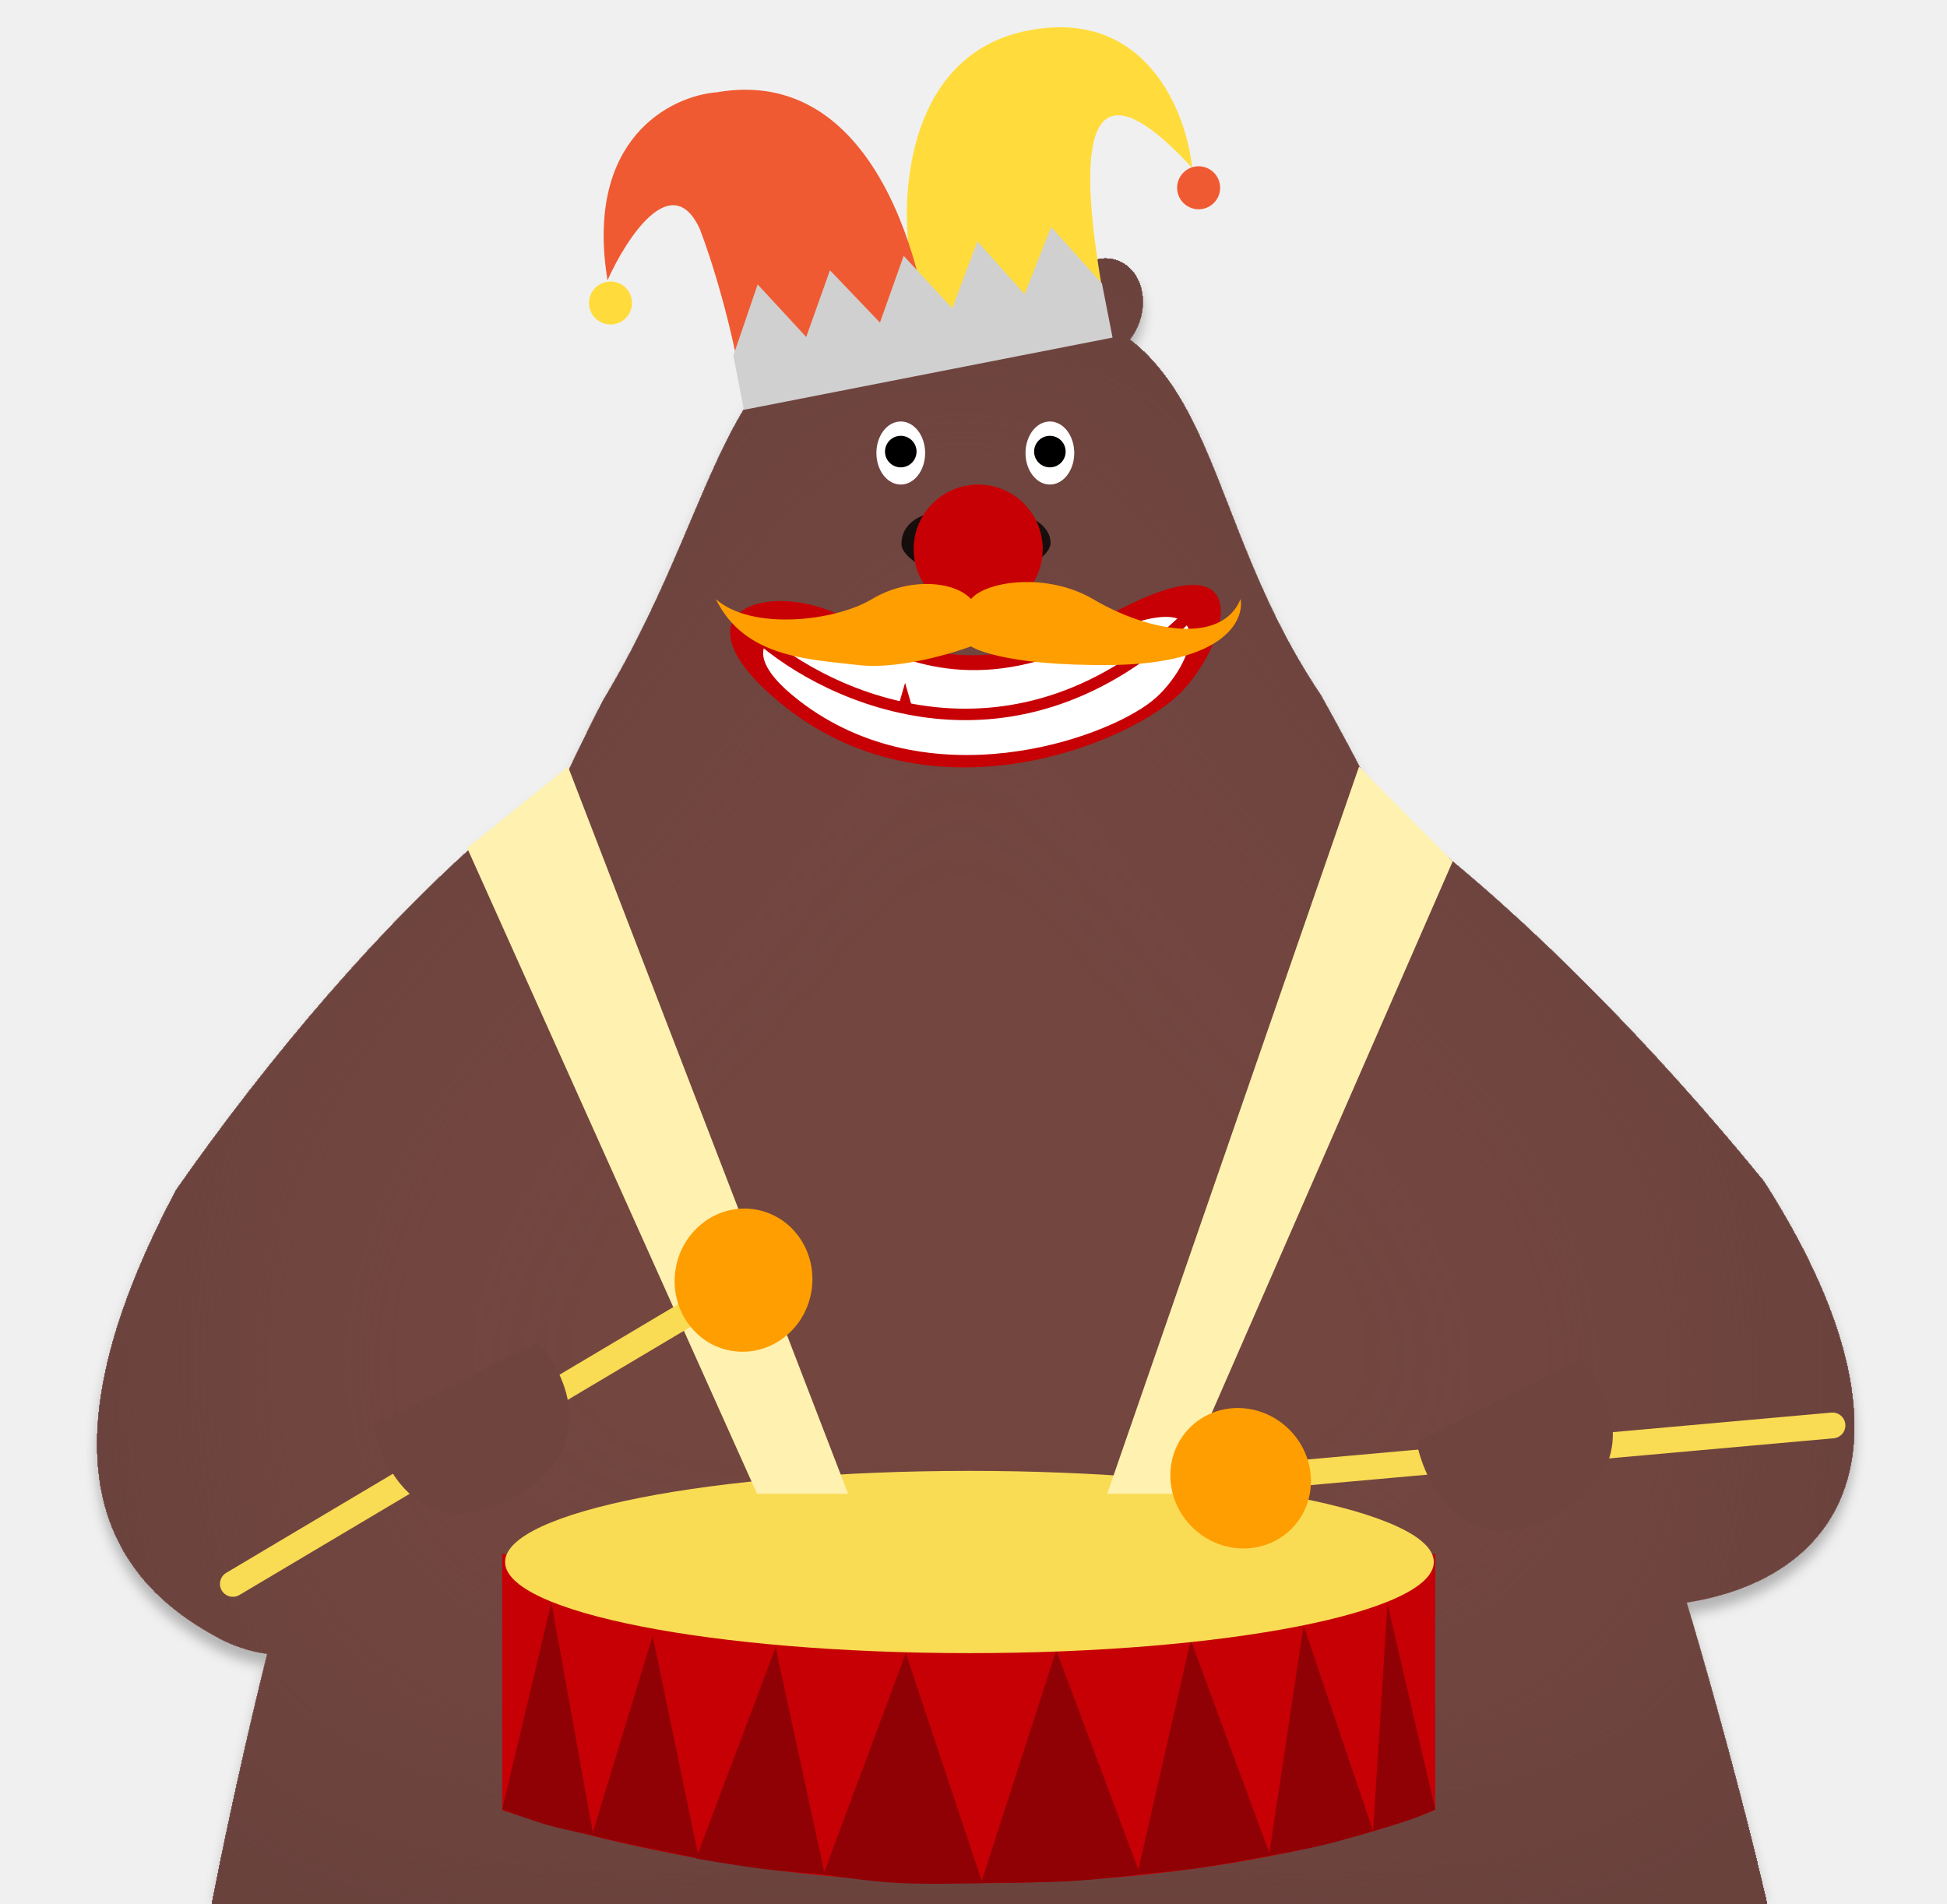
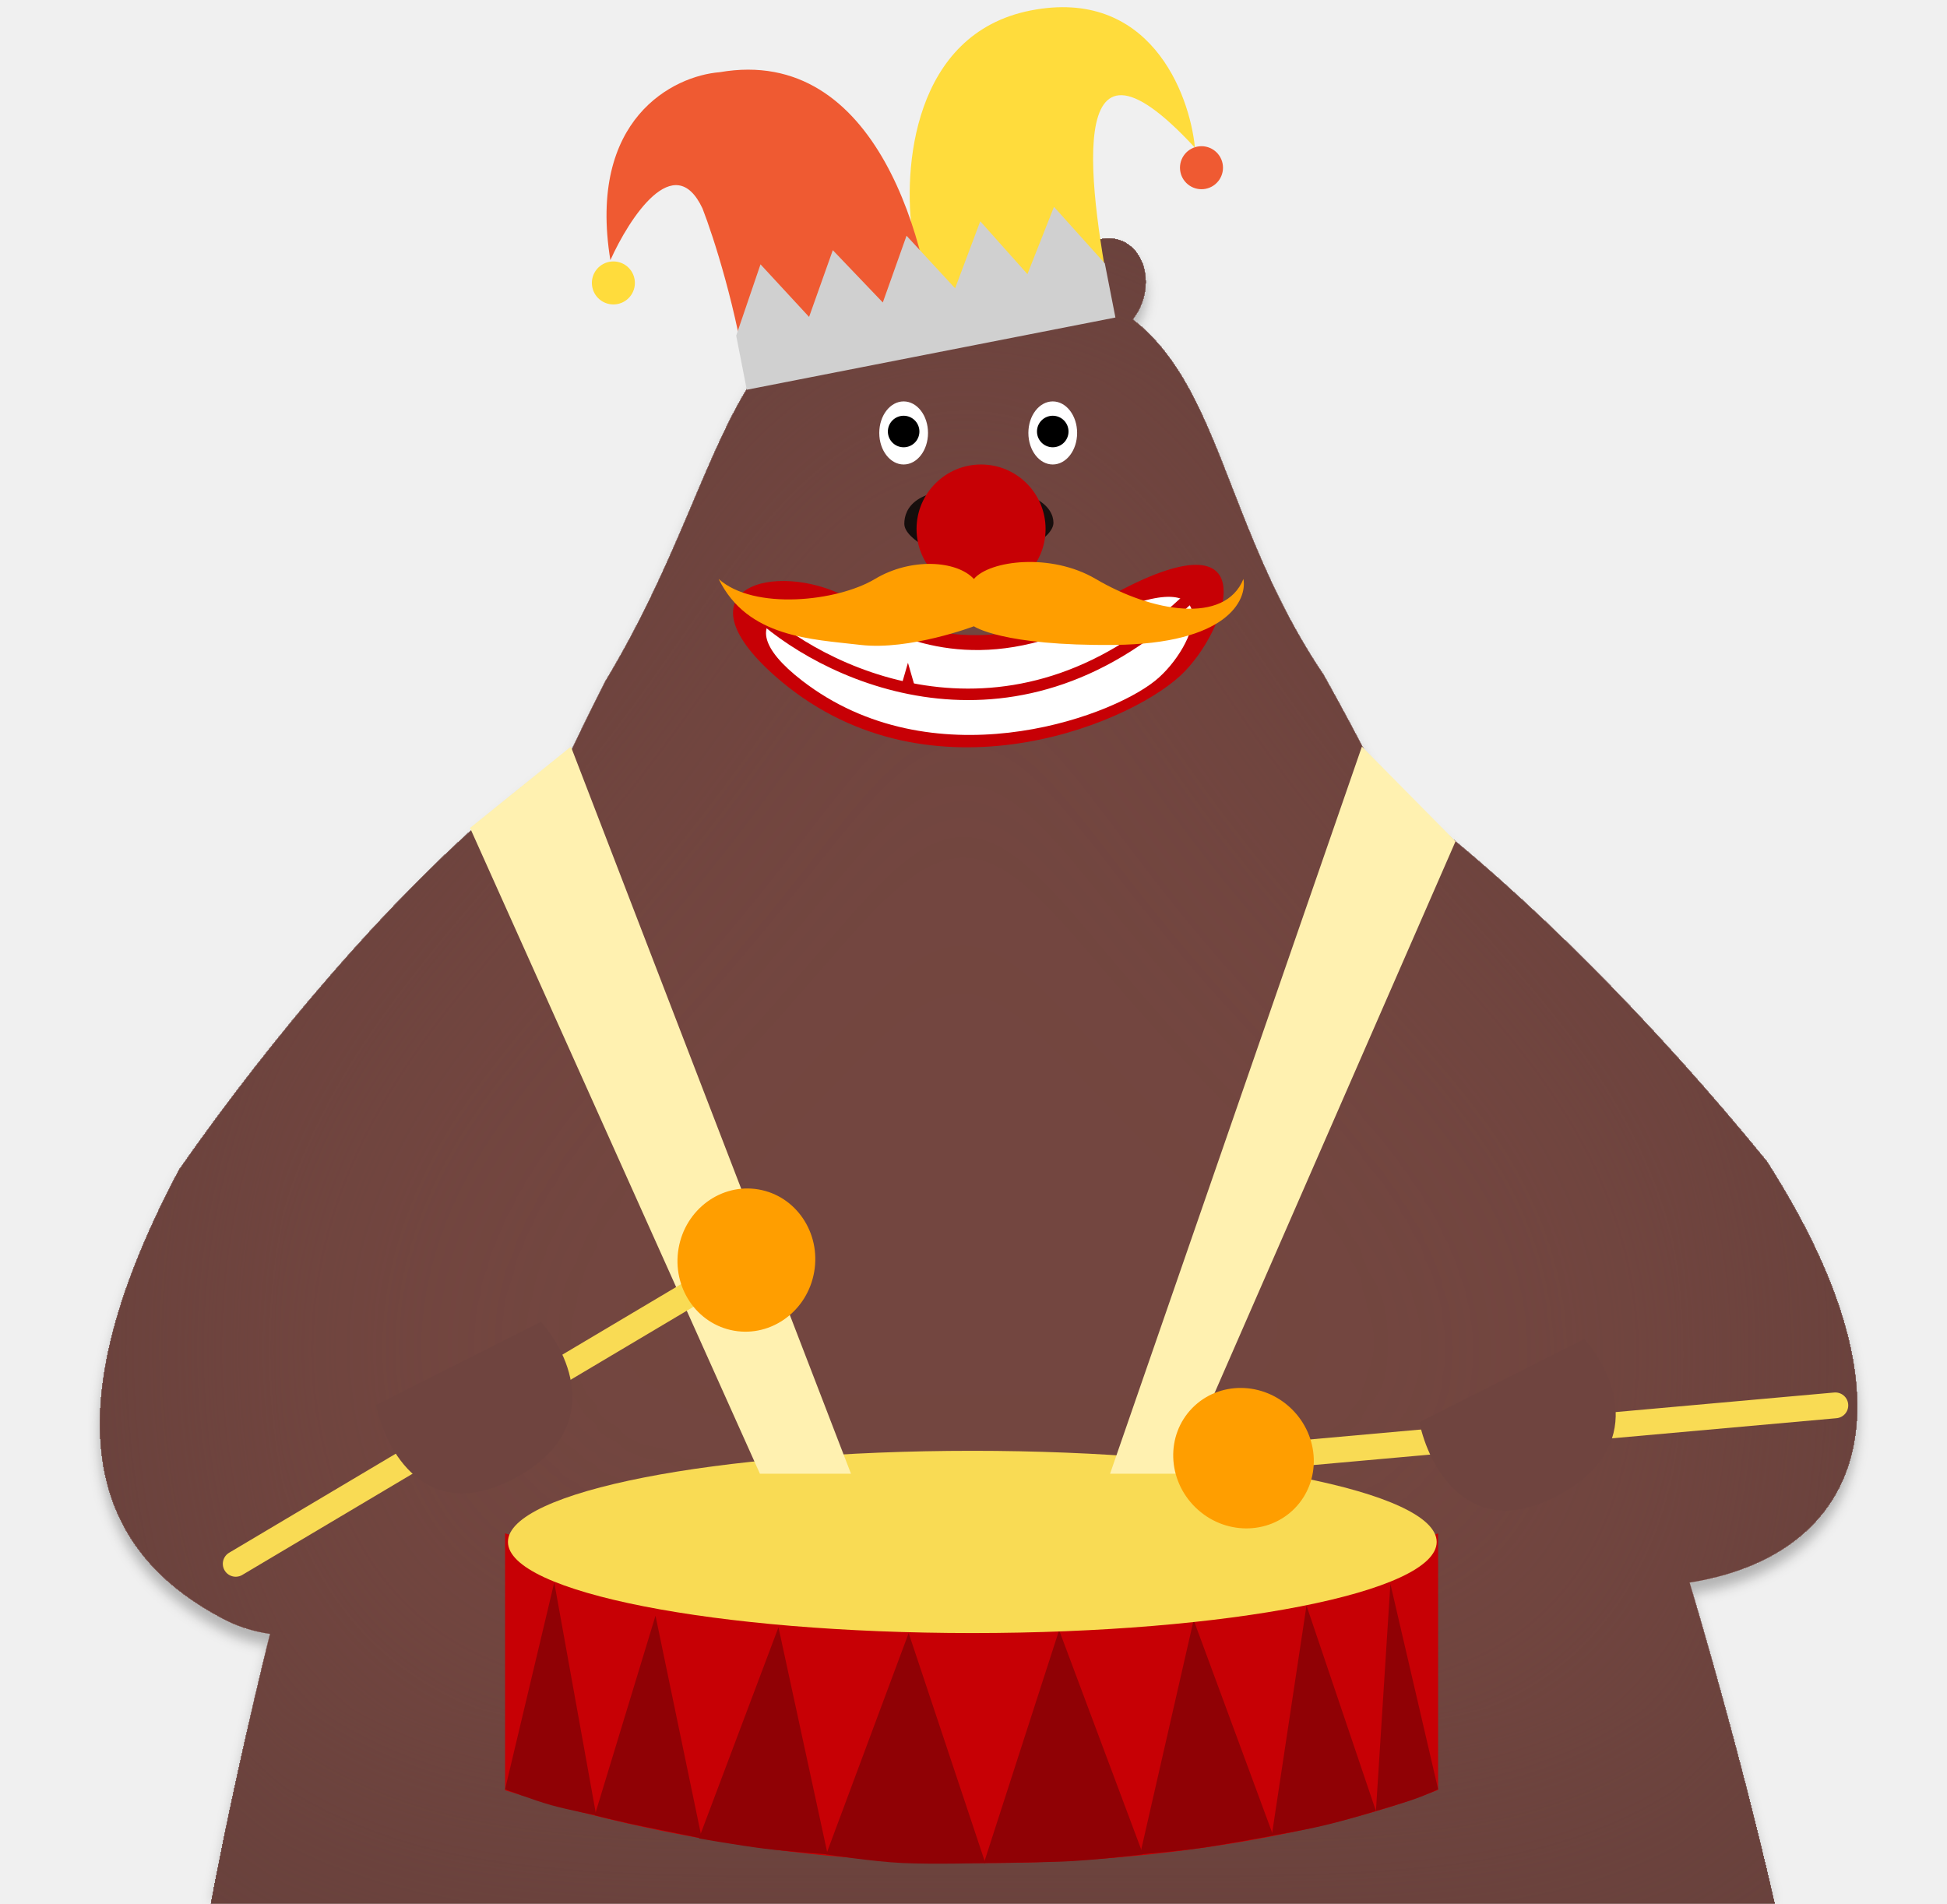
<svg xmlns="http://www.w3.org/2000/svg" width="679" height="664" viewBox="0 0 679 664" fill="none">
-   <g filter="url(#filter0_di_10_18636)">
-     <path d="M460.65 242.448C565.633 429.923 618.283 672.999 618.283 672.999C618.283 672.999 397.879 672.436 332.635 673C267.406 673.563 72.24 672.999 72.24 672.999C72.24 672.999 115.168 430.79 210.119 244.612C258.252 164.793 248.085 104.255 338.451 103.475C428.817 102.694 412.824 171.505 460.65 242.448Z" fill="#734640" />
-     <path d="M224.33 466.811C172.321 564.811 112.776 590.679 76.636 571.5C40.497 552.321 9.464 512.995 61.473 414.995C128.116 319.499 216.923 235.46 253.063 254.639C289.202 273.818 276.338 368.81 224.33 466.811Z" fill="#734640" />
-     <ellipse cx="287.103" cy="108.364" rx="14.485" ry="17.704" transform="rotate(-20.5713 287.103 108.364)" fill="#734640" />
-     <ellipse cx="14.485" cy="17.704" rx="14.485" ry="17.704" transform="matrix(-0.942165 -0.33515 -0.33515 0.942165 403.248 95.709)" fill="#734640" />
-     <path d="M503.136 429.5C565.636 508.5 521.136 521.5 567.636 560.5C637.636 560.5 678.666 511.473 615.181 412.11C537.154 316.176 437.949 233.433 403.472 255.461C368.995 277.489 439.651 330.137 503.136 429.5Z" fill="#734640" />
-     <ellipse cx="403.046" cy="490.322" rx="8.584" ry="13.412" transform="rotate(-4.53457 403.046 490.322)" fill="#734640" />
-     <ellipse cx="389.779" cy="487.296" rx="3.219" ry="9.12" transform="rotate(-65.8011 389.779 487.296)" fill="#734640" />
-     <ellipse cx="391.129" cy="491.885" rx="3.219" ry="9.12" transform="rotate(-96.6775 391.129 491.885)" fill="#734640" />
-     <path d="M515.089 520.959C479.757 529.849 513.494 522.583 479.757 529.849C465.536 529.972 463.113 528.383 461.98 521.418C462.997 514.971 466.464 513.332 480.686 513.209C515.089 520.959 478.004 513.254 515.089 520.959Z" fill="#734640" />
-     <path d="M347.408 481.309C351.674 495.003 348.989 481.528 351.674 495.003C349.466 501.643 347.261 503.299 339.162 506.104C332.005 507.73 330.715 506.636 332.923 499.997C347.408 481.309 332.532 501.242 347.408 481.309Z" fill="#734640" />
-     <path d="M378.104 468.088C382.37 481.783 379.684 468.308 382.37 481.783C380.162 488.422 377.957 490.079 369.857 492.884C362.7 494.509 361.41 493.416 363.619 486.776C378.104 468.088 363.227 488.021 378.104 468.088Z" fill="#734640" />
-     <path d="M351.615 484.733C330.729 478.645 351.68 483.76 330.729 478.645C319.473 478.168 316.228 479.007 309.579 482.952C305.074 486.664 306.491 487.7 317.748 488.176C351.615 484.733 315.643 488.074 351.615 484.733Z" fill="#734640" />
-     <path d="M366.384 189.273C366.431 194.639 353.872 201.624 340.504 203.974C327.098 201.855 314.421 195.088 314.374 189.723C314.328 184.357 318.414 176.377 339.36 178.333C359.966 176.601 366.338 183.908 366.384 189.273Z" fill="black" />
+   <g clip-path="url(#clip0_325_47)">
+     <g filter="url(#filter0_di_325_47)">
+       <path d="M461.648 235.448C566.631 422.923 619.282 665.999 619.282 665.999C619.282 665.999 398.877 665.436 333.634 666C268.405 666.563 73.239 665.999 73.239 665.999C73.239 665.999 116.166 423.79 211.118 237.612C259.251 157.793 249.083 97.255 339.449 96.475C429.816 95.694 413.823 164.505 461.648 235.448Z" fill="#734640" />
+       <path d="M225.329 459.81C173.32 557.81 113.775 583.678 77.635 564.499C41.496 545.32 10.463 505.994 62.472 407.994C129.115 312.498 217.922 228.459 254.062 247.638C290.201 266.817 277.337 361.809 225.329 459.81Z" fill="#734640" />
+       <ellipse cx="288.103" cy="101.364" rx="14.485" ry="17.704" transform="rotate(-20.5713 288.103 101.364)" fill="#734640" />
+       <ellipse cx="14.485" cy="17.704" rx="14.485" ry="17.704" transform="matrix(-0.942165 -0.33515 -0.33515 0.942165 404.246 88.709)" fill="#734640" />
+       <path d="M504.135 422.5C566.635 501.5 522.135 514.5 568.635 553.5C638.635 553.5 679.665 504.473 616.181 405.11C538.154 309.176 438.948 226.433 404.471 248.461C369.994 270.489 440.651 323.137 504.135 422.5Z" fill="#734640" />
+       <ellipse cx="404.047" cy="483.322" rx="8.584" ry="13.412" transform="rotate(-4.53457 404.047 483.322)" fill="#734640" />
+       <ellipse cx="390.779" cy="480.297" rx="3.219" ry="9.12" transform="rotate(-65.8011 390.779 480.297)" fill="#734640" />
+       <ellipse cx="392.129" cy="484.885" rx="3.219" ry="9.12" transform="rotate(-96.6775 392.129 484.885)" fill="#734640" />
+       <path d="M516.089 513.959C480.757 522.849 514.494 515.583 480.757 522.849C466.536 522.972 464.113 521.383 462.98 514.418C463.997 507.971 467.464 506.332 481.686 506.209C516.089 513.959 479.004 506.254 516.089 513.959Z" fill="#734640" />
+       <path d="M348.408 474.31C352.674 488.004 349.989 474.529 352.674 488.004C350.466 494.644 348.261 496.3 340.162 499.105C333.005 500.731 331.715 499.637 333.923 492.998C348.408 474.31 333.532 494.243 348.408 474.31Z" fill="#734640" />
+       <path d="M379.104 461.089C383.37 474.784 380.684 461.309 383.37 474.784C381.162 481.423 378.957 483.08 370.857 485.885C363.7 487.51 362.41 486.417 364.619 479.777C379.104 461.089 364.227 481.022 379.104 461.089Z" fill="#734640" />
+       <path d="M352.615 477.733C331.729 471.645 352.68 476.76 331.729 471.645C320.473 471.168 317.228 472.007 310.579 475.952C306.074 479.664 307.491 480.7 318.748 481.176C352.615 477.733 316.643 481.074 352.615 477.733Z" fill="#734640" />
+       <path d="M367.383 182.273C367.429 187.639 354.871 194.624 341.503 196.974C328.097 194.855 315.419 188.088 315.373 182.723C315.327 177.357 319.413 169.377 340.358 171.333C360.964 169.601 367.337 176.908 367.383 182.273Z" fill="black" />
+     </g>
+     <ellipse cx="315.137" cy="151" rx="8.5" ry="11" fill="white" />
+     <ellipse cx="367.137" cy="151" rx="8.5" ry="11" fill="white" />
+     <circle cx="315.137" cy="150.5" r="5.5" fill="black" />
+     <circle cx="367.137" cy="150.5" r="5.5" fill="black" />
+     <path d="M388.174 108.862C380.194 68.136 369.628 0.435 416.732 51.531C414.813 32.206 400.672 -4.425 359.456 3.651C318.24 11.727 314.818 59.272 318.26 82.035L325.907 121.063L388.174 108.862Z" fill="#FFDC3C" />
+     <path d="M325.907 121.063L318.26 82.035C314.158 61.1 361.87 77.609 318.707 81.991C313.851 61.543 275.544 86.373 318.707 81.991C315.291 67.607 327.68 61.042 318.707 81.991L325.907 121.063Z" fill="#FFDC3C" />
+     <path d="M326.585 122.458L260.835 135.342C257.175 108.342 248.752 82.343 244.998 72.718C235.195 51.813 219.489 76.018 212.862 90.734C204.818 41.359 234.915 26.461 250.969 25.183C306.154 15.593 324.373 86.037 326.585 122.458Z" fill="#EF5A32" />
+     <circle cx="419.009" cy="58.494" r="7.5" transform="rotate(-11.0864 419.009 58.494)" fill="#EF5A32" />
+     <circle cx="213.912" cy="98.681" r="7.5" transform="rotate(-11.0864 213.912 98.6815)" fill="#FFDC3C" />
+     <path d="M388.995 110.739L385.297 91.869L367.569 72.139L358.305 95.611L341.858 77.177L333.089 100.552L316.146 82.215L307.872 105.493L290.435 87.253L282.161 110.531L265.219 92.194L256.742 117.059L260.439 135.929L388.995 110.739Z" fill="#D0D0D0" />
+     <path d="M364.637 184.5C364.637 196.926 354.563 207 342.137 207C329.71 207 319.637 196.926 319.637 184.5C319.637 172.074 329.71 162 342.137 162C354.563 162 364.637 172.074 364.637 184.5Z" fill="#C70005" />
+     <path d="M386.642 208.154C340.642 233.754 310.642 216.154 295.142 208.154C270.142 195.251 235.721 205.154 270.142 235.654C321.868 281.487 392.142 253.654 411.642 235.654C428.277 220.299 443.243 176.654 386.642 208.154Z" fill="#C70005" />
+     <path d="M381.103 216.598C341.087 235.978 314.99 222.654 301.507 216.598C279.759 206.83 249.816 214.327 279.759 237.416C324.755 272.113 385.888 251.042 402.851 237.416C417.322 225.792 430.341 192.752 381.103 216.598Z" fill="white" />
+     <path d="M265.141 214.654C290.141 236.988 355.341 266.754 416.141 207.154" stroke="#C70005" stroke-width="4" />
+     <path d="M316.641 231.154L314.476 238.654H318.806L316.641 231.154Z" fill="#C70005" />
+     <path d="M382.137 201.93C366.537 192.73 345.137 195.43 339.637 201.93C333.637 195.43 317.637 194.43 305.137 201.93C291.941 209.848 262.865 212.93 250.637 201.93C260.637 222.43 283.137 222.93 300.137 224.93C317.137 226.93 339.637 218.43 339.637 218.43C339.637 218.43 349.437 225.33 388.637 224.93C427.837 224.53 434.97 209.43 433.637 201.93C427.137 217.93 401.637 213.43 382.137 201.93Z" fill="#FF9E00" />
+     <path d="M499.015 538.287C367.442 580.665 230.623 555.944 178.66 538.287V622.538C322.34 667.337 452.096 641.204 499.015 622.538V538.287Z" fill="#C70005" stroke="#C70005" stroke-width="5.045" />
+     <path d="M193.29 551.908L207.92 633.132C207.92 633.132 198.684 631.374 192.281 629.6C185.877 627.827 176.137 624.051 176.137 624.051L193.29 551.908Z" fill="#900105" />
+     <path d="M484.887 552.414L479.842 631.62C479.842 631.62 485.896 629.895 491.445 628.088C496.995 626.282 501.535 624.052 501.535 624.052L484.887 552.414Z" fill="#900105" />
+     <path d="M228.603 563.512L244.747 641.204C244.747 641.204 232.361 638.596 225.071 637.168C217.782 635.74 207.414 633.132 207.414 633.132L228.603 563.512Z" fill="#900105" />
+     <path d="M455.628 559.98L443.52 640.195C443.52 640.195 453.106 638.689 461.682 636.664C470.258 634.639 479.844 631.619 479.844 631.619L455.628 559.98Z" fill="#900105" />
+     <path d="M271.486 567.549L288.638 646.755C288.638 646.755 275.208 645.82 266.441 644.737C257.673 643.653 243.738 641.205 243.738 641.205L271.486 567.549Z" fill="#900105" />
+     <path d="M416.276 565.025L397.61 646.754C397.61 646.754 411.852 645.61 420.817 644.231C429.781 642.852 444.023 640.195 444.023 640.195L416.276 565.025Z" fill="#900105" />
+     <path d="M316.889 569.566L343.627 649.781C343.627 649.781 325.609 650.274 314.871 649.781C304.134 649.289 288.133 646.754 288.133 646.754L316.889 569.566Z" fill="#900105" />
+     <path d="M369.359 568.557L398.619 646.753C398.619 646.753 381.302 648.882 370.368 649.276C359.433 649.67 343.125 649.78 343.125 649.78L369.359 568.557Z" fill="#900105" />
+     <ellipse cx="339.087" cy="537.783" rx="161.943" ry="31.783" fill="#F9DB54" />
+     <path d="M476 265L390.636 511.5H409.636L504.636 294L476 265Z" fill="#FFF1B0" />
+     <path d="M198 264.5L293.136 511.5H266.636L167 289.5L198 264.5Z" fill="#FFF1B0" />
+     <path d="M476 265L390.636 511.5H409.636L504.636 294L476 265Z" stroke="#FFF1B0" stroke-width="5" />
+     <path d="M198 264.5L293.136 511.5H266.636L167 289.5L198 264.5Z" stroke="#FFF1B0" stroke-width="5" />
+     <line x1="442.034" y1="507.882" x2="640.061" y2="490.15" stroke="#F9DB54" stroke-width="9" stroke-linecap="round" />
+     <ellipse cx="433.666" cy="508.569" rx="24" ry="25" transform="rotate(-45.6284 433.666 508.569)" fill="#FF9E00" />
+     <line x1="4.5" y1="-4.5" x2="203.32" y2="-4.5" transform="matrix(-0.859596 0.510974 0.510974 0.859596 259.277 445.395)" stroke="#F9DB54" stroke-width="9" stroke-linecap="round" />
+     <ellipse cx="24" cy="25" rx="24" ry="25" transform="matrix(-0.985459 -0.169914 -0.169914 0.985459 288.195 418.924)" fill="#FF9E00" />
+     <path d="M188.637 461L131.137 490C134.303 505.5 148.437 532.3 179.637 515.5C210.837 498.7 198.637 472.167 188.637 461Z" fill="#6F443F" />
+     <path d="M552.5 467L495 496C498.167 511.5 512.3 538.3 543.5 521.5C574.7 504.7 562.5 478.167 552.5 467Z" fill="#6F443F" />
  </g>
-   <ellipse cx="314.136" cy="158" rx="8.5" ry="11" fill="white" />
-   <ellipse cx="366.136" cy="158" rx="8.5" ry="11" fill="white" />
-   <circle cx="314.136" cy="157.5" r="5.5" fill="black" />
-   <circle cx="366.136" cy="157.5" r="5.5" fill="black" />
-   <path d="M387.175 115.864C379.195 75.138 368.628 7.437 415.732 58.532C413.814 39.208 399.673 2.577 358.457 10.653C317.24 18.729 313.819 66.274 317.26 89.037L324.908 128.065L387.175 115.864Z" fill="#FFDC3C" />
-   <path d="M324.908 128.065L317.26 89.037C313.158 68.102 360.871 84.611 317.708 88.993C274.545 93.374 312.852 68.545 317.708 88.993C314.292 74.609 326.68 68.044 317.708 88.993L324.908 128.065Z" fill="#FFDC3C" />
-   <path d="M325.586 129.46L259.836 142.344C256.176 115.344 247.753 89.345 243.999 79.72C234.196 58.815 218.49 83.02 211.863 97.736C203.819 48.361 233.916 33.463 249.97 32.185C305.155 22.595 323.374 93.039 325.586 129.46Z" fill="#EF5A32" />
-   <circle cx="418.01" cy="65.494" r="7.5" transform="rotate(-11.0864 418.01 65.494)" fill="#EF5A32" />
-   <circle cx="212.911" cy="105.683" r="7.5" transform="rotate(-11.0864 212.911 105.683)" fill="#FFDC3C" />
-   <path d="M387.997 117.74L384.299 98.87L366.571 79.14L357.307 102.612L340.86 84.178L332.091 107.553L315.148 89.216L306.874 112.494L289.437 94.254L281.163 117.532L264.221 99.195L255.744 124.06L259.441 142.93L387.997 117.74Z" fill="#D0D0D0" />
-   <path d="M363.636 191.5C363.636 203.926 353.562 214 341.136 214C328.709 214 318.636 203.926 318.636 191.5C318.636 179.074 328.709 169 341.136 169C353.562 169 363.636 179.074 363.636 191.5Z" fill="#C70005" />
-   <path d="M385.64 215.154C339.64 240.754 309.64 223.154 294.14 215.154C269.14 202.251 234.719 212.154 269.14 242.654C320.866 288.487 391.14 260.654 410.64 242.654C427.275 227.299 442.242 183.654 385.64 215.154Z" fill="#C70005" />
-   <path d="M380.102 223.598C340.087 242.978 313.99 229.654 300.506 223.598C278.758 213.83 248.815 221.327 278.758 244.416C323.755 279.113 384.887 258.042 401.85 244.416C416.321 232.792 429.341 199.752 380.102 223.598Z" fill="white" />
-   <path d="M264.14 221.654C289.14 243.988 354.34 273.754 415.14 214.154" stroke="#C70005" stroke-width="4" />
-   <path d="M315.64 238.154L313.475 245.654H317.805L315.64 238.154Z" fill="#C70005" />
-   <path d="M381.135 208.93C365.535 199.73 344.135 202.43 338.635 208.93C332.635 202.43 316.635 201.43 304.135 208.93C290.94 216.848 261.864 219.93 249.635 208.93C259.635 229.43 282.135 229.93 299.135 231.93C316.135 233.93 338.635 225.43 338.635 225.43C338.635 225.43 348.435 232.33 387.635 231.93C426.835 231.53 433.969 216.43 432.635 208.93C426.135 224.93 400.635 220.43 381.135 208.93Z" fill="#FF9E00" />
-   <path d="M498.014 545.288C366.441 587.666 229.622 562.945 177.659 545.288V629.539C321.339 674.338 451.096 648.205 498.014 629.539V545.288Z" fill="#C70005" stroke="#C70005" stroke-width="5.045" />
-   <path d="M192.289 558.909L206.919 640.133C206.919 640.133 197.683 638.375 191.28 636.601C184.877 634.828 175.136 631.052 175.136 631.052L192.289 558.909Z" fill="#900105" />
-   <path d="M483.887 559.413L478.842 638.619C478.842 638.619 484.896 636.894 490.446 635.087C495.995 633.281 500.536 631.051 500.536 631.051L483.887 559.413Z" fill="#900105" />
-   <path d="M227.604 570.513L243.748 648.205C243.748 648.205 231.362 645.597 224.072 644.169C216.783 642.741 206.415 640.133 206.415 640.133L227.604 570.513Z" fill="#900105" />
-   <path d="M454.626 566.98L442.518 647.195C442.518 647.195 452.104 645.689 460.68 643.664C469.256 641.639 478.842 638.619 478.842 638.619L454.626 566.98Z" fill="#900105" />
-   <path d="M270.486 574.549L287.638 653.755C287.638 653.755 274.208 652.82 265.441 651.737C256.673 650.653 242.738 648.205 242.738 648.205L270.486 574.549Z" fill="#900105" />
-   <path d="M415.276 572.025L396.609 653.754C396.609 653.754 410.852 652.61 419.816 651.231C428.78 649.852 443.023 647.195 443.023 647.195L415.276 572.025Z" fill="#900105" />
-   <path d="M315.89 576.566L342.628 656.781C342.628 656.781 324.609 657.274 313.872 656.781C303.135 656.289 287.134 653.754 287.134 653.754L315.89 576.566Z" fill="#900105" />
-   <path d="M368.358 575.558L397.618 653.754C397.618 653.754 380.301 655.883 369.367 656.277C358.432 656.671 342.124 656.781 342.124 656.781L368.358 575.558Z" fill="#900105" />
-   <ellipse cx="338.088" cy="544.783" rx="161.943" ry="31.783" fill="#F9DB54" />
-   <path d="M475 272L389.636 518.5H408.636L503.636 301L475 272Z" fill="#FFF1B0" />
-   <path d="M197 271.5L292.136 518.5H265.636L166 296.5L197 271.5Z" fill="#FFF1B0" />
-   <path d="M475 272L389.636 518.5H408.636L503.636 301L475 272Z" stroke="#FFF1B0" stroke-width="5" />
-   <path d="M197 271.5L292.136 518.5H265.636L166 296.5L197 271.5Z" stroke="#FFF1B0" stroke-width="5" />
-   <line x1="441.036" y1="514.882" x2="639.064" y2="497.15" stroke="#F9DB54" stroke-width="9" stroke-linecap="round" />
-   <ellipse cx="432.667" cy="515.57" rx="24" ry="25" transform="rotate(-45.6284 432.667 515.57)" fill="#FF9E00" />
-   <line x1="4.5" y1="-4.5" x2="203.32" y2="-4.5" transform="matrix(-0.859596 0.510974 0.510974 0.859596 258.277 452.396)" stroke="#F9DB54" stroke-width="9" stroke-linecap="round" />
-   <ellipse cx="24" cy="25" rx="24" ry="25" transform="matrix(-0.985459 -0.169914 -0.169914 0.985459 287.195 425.925)" fill="#FF9E00" />
-   <path d="M187.636 468L130.136 497C133.303 512.5 147.436 539.3 178.636 522.5C209.836 505.7 197.636 479.167 187.636 468Z" fill="#6F443F" />
-   <path d="M551.5 474L494 503C497.167 518.5 511.3 545.3 542.5 528.5C573.7 511.7 561.5 485.167 551.5 474Z" fill="#6F443F" />
  <defs>
-     <filter id="filter0_di_10_18636" x="29.88" y="72.157" width="620.792" height="609.093" filterUnits="userSpaceOnUse" color-interpolation-filters="sRGB">
+     <filter id="filter0_di_325_47" x="30.879" y="65.158" width="620.793" height="609.092" filterUnits="userSpaceOnUse" color-interpolation-filters="sRGB">
      <feFlood flood-opacity="0" result="BackgroundImageFix" />
      <feColorMatrix in="SourceAlpha" type="matrix" values="0 0 0 0 0 0 0 0 0 0 0 0 0 0 0 0 0 0 127 0" result="hardAlpha" />
      <feOffset dy="4" />
      <feGaussianBlur stdDeviation="2" />
      <feComposite in2="hardAlpha" operator="out" />
      <feColorMatrix type="matrix" values="0 0 0 0 0 0 0 0 0 0 0 0 0 0 0 0 0 0 0.25 0" />
-       <feBlend mode="normal" in2="BackgroundImageFix" result="effect1_dropShadow_10_18636" />
-       <feBlend mode="normal" in="SourceGraphic" in2="effect1_dropShadow_10_18636" result="shape" />
+       <feBlend mode="normal" in2="BackgroundImageFix" result="effect1_dropShadow_325_47" />
+       <feBlend mode="normal" in="SourceGraphic" in2="effect1_dropShadow_325_47" result="shape" />
      <feColorMatrix in="SourceAlpha" type="matrix" values="0 0 0 0 0 0 0 0 0 0 0 0 0 0 0 0 0 0 127 0" result="hardAlpha" />
      <feOffset dy="-18" />
      <feGaussianBlur stdDeviation="125" />
      <feComposite in2="hardAlpha" operator="arithmetic" k2="-1" k3="1" />
      <feColorMatrix type="matrix" values="0 0 0 0 0.408 0 0 0 0 0.255 0 0 0 0 0.235 0 0 0 1 0" />
-       <feBlend mode="normal" in2="shape" result="effect2_innerShadow_10_18636" />
+       <feBlend mode="normal" in2="shape" result="effect2_innerShadow_325_47" />
    </filter>
+     <clipPath id="clip0_325_47">
+       <rect width="679" height="664" fill="white" />
+     </clipPath>
  </defs>
</svg>
